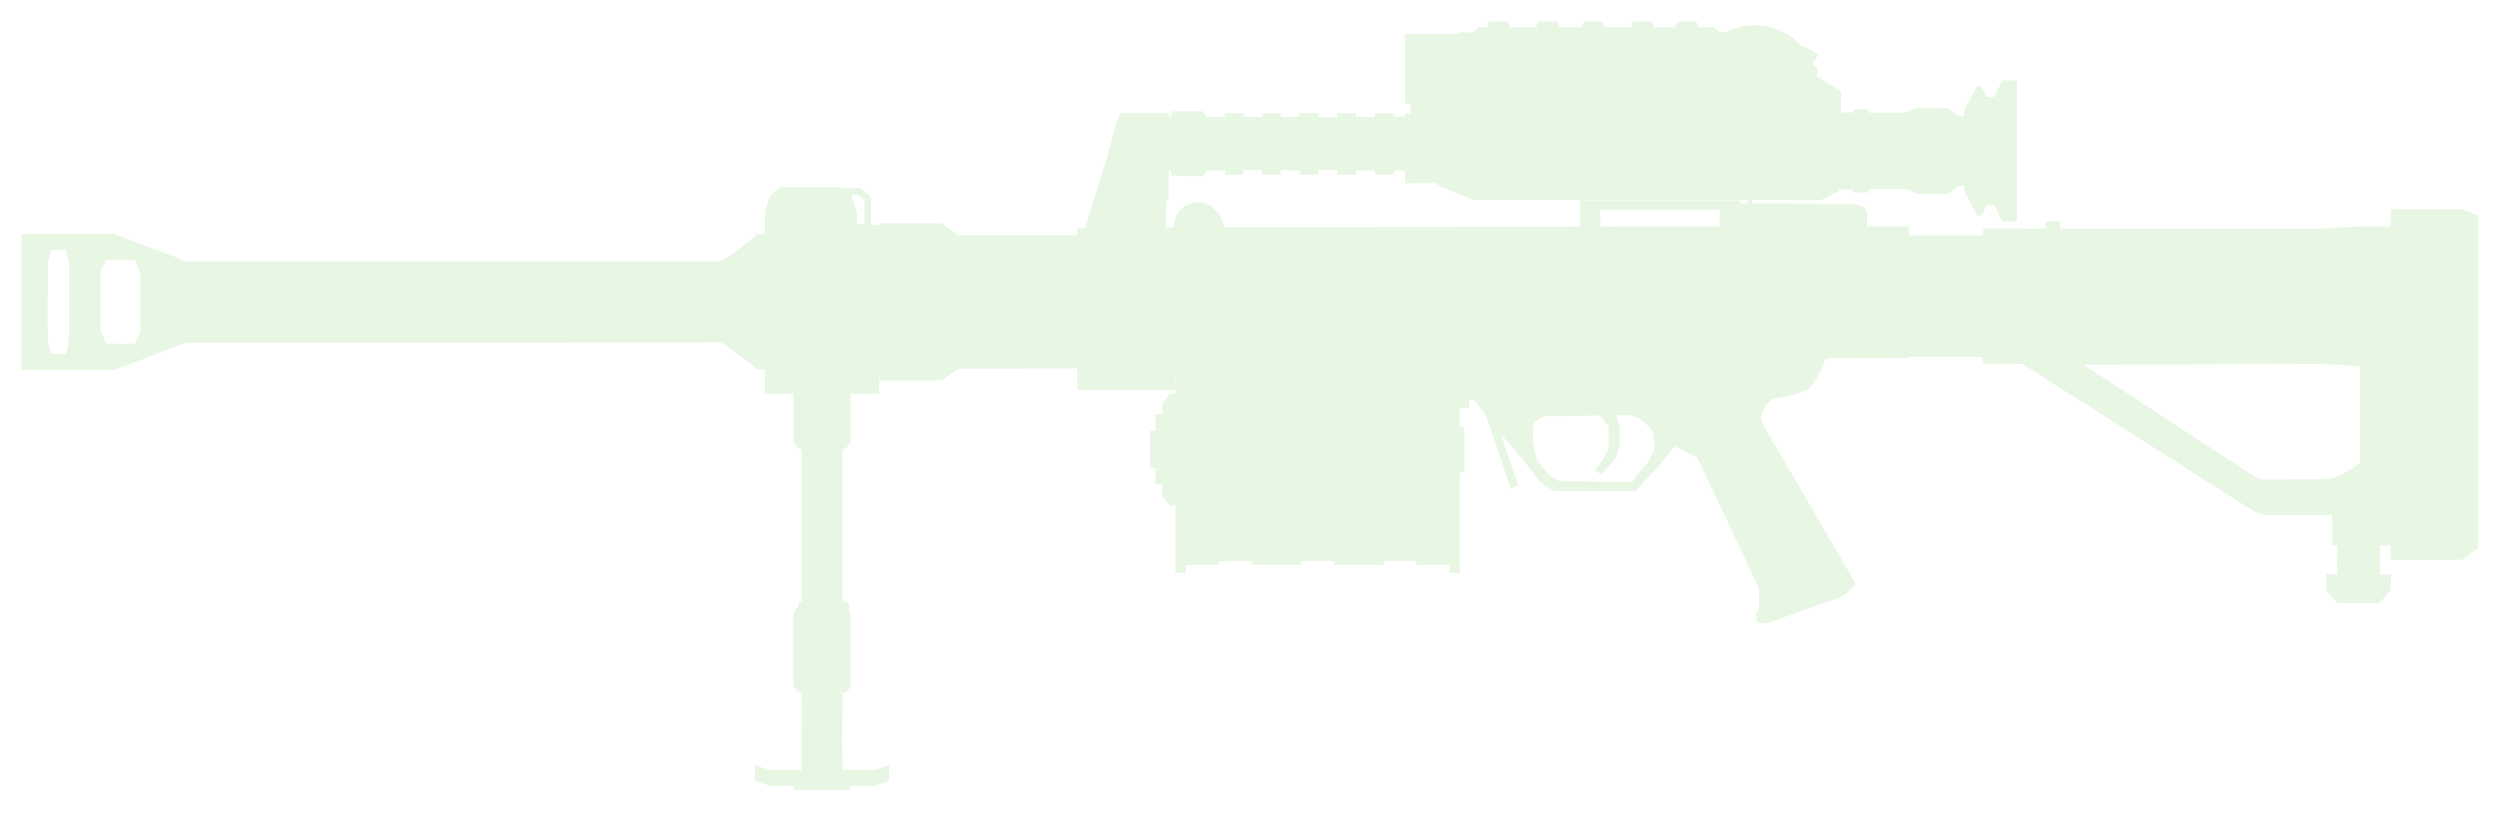
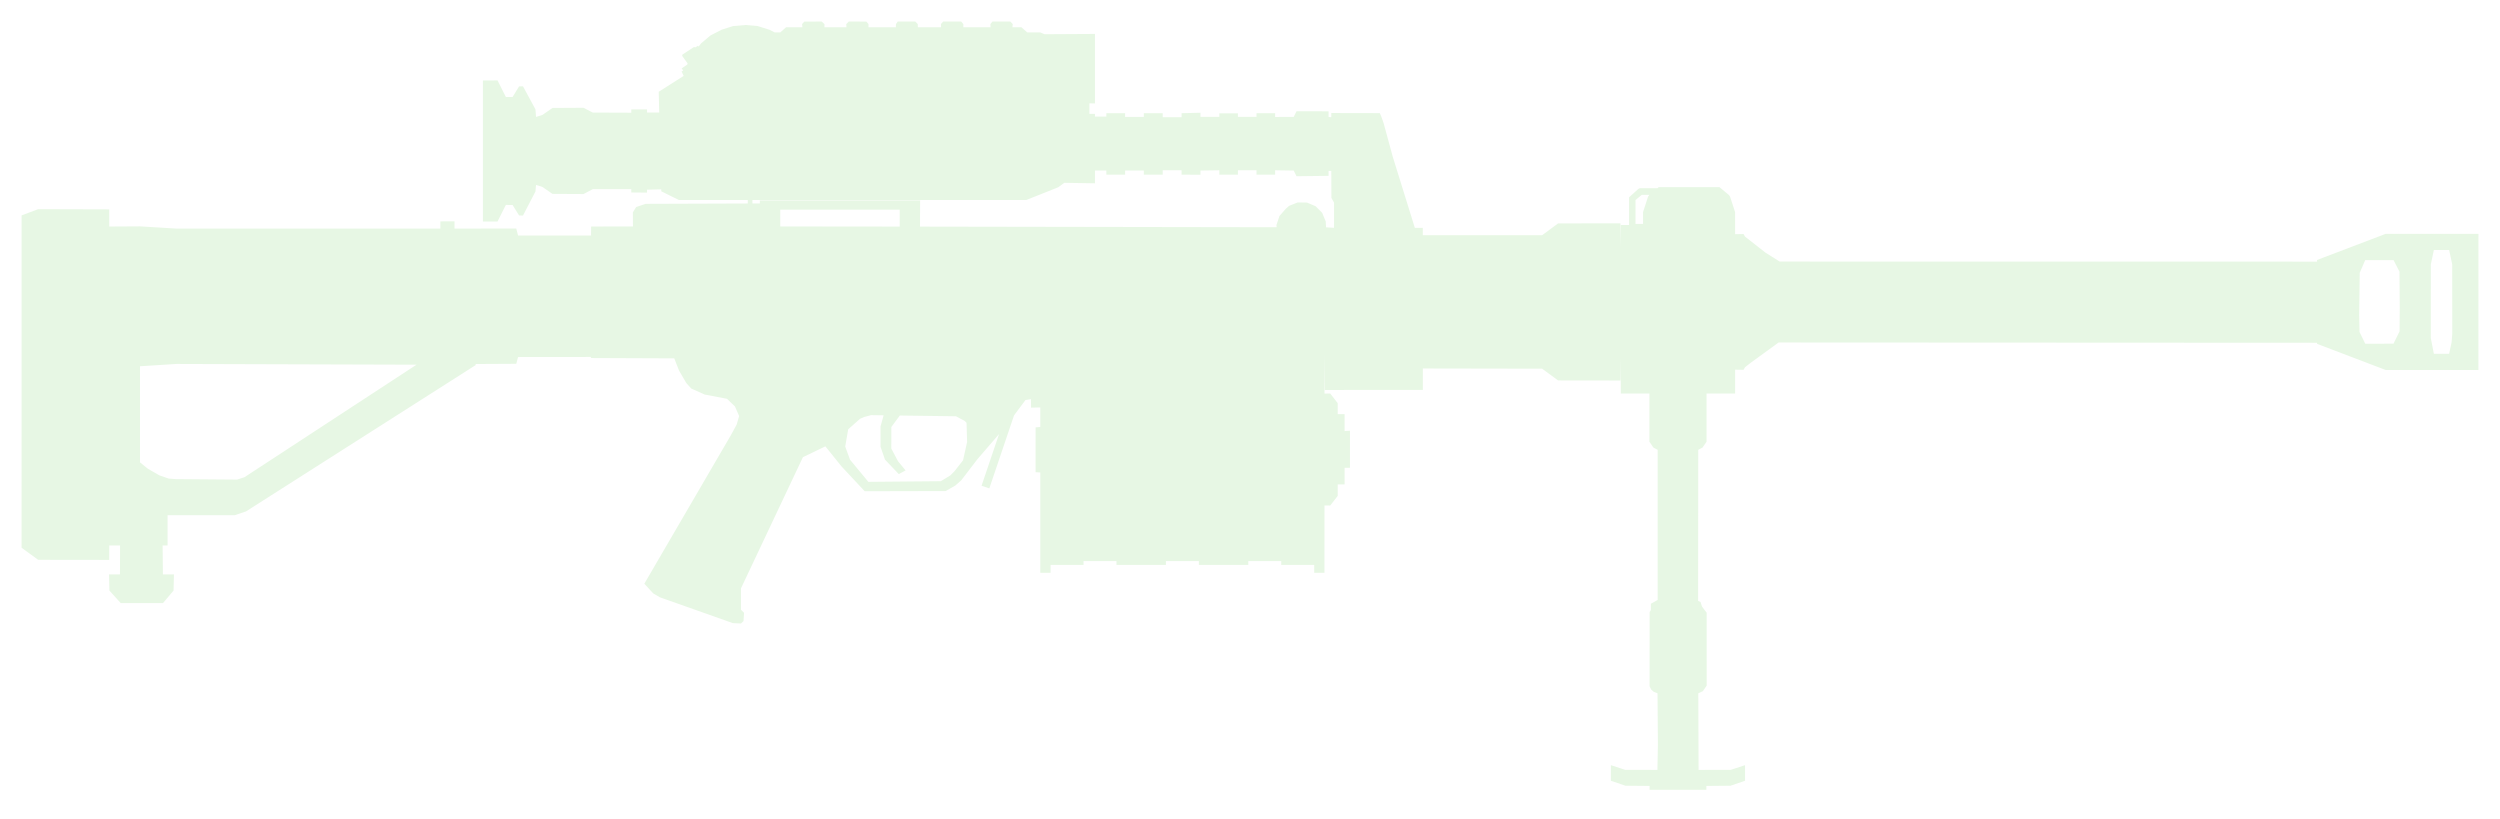
<svg xmlns="http://www.w3.org/2000/svg" width="232" height="76" viewBox="0 0 232 76">
-   <path fill="#e7f7e4" fill-rule="evenodd" d="M2.003,34.333L10.605,34.336L16.978,31.909L16.978,31.809L66.946,31.783L69.552,33.680L70.062,34.079L70.199,34.318L70.982,34.306L70.982,36.519L73.633,36.519L73.633,40.991L74.004,41.533L74.403,41.743L74.415,55.761L74.189,55.867L74.051,56.297L73.620,56.863L73.619,63.624L73.973,64.140L74.398,64.338L74.372,71.448L71.385,71.441L70.059,71.008L70.059,72.455L71.408,72.915L73.649,72.936L73.649,73.293L78.919,73.293L78.919,72.936L81.158,72.915L82.509,72.455L82.509,71.008L81.184,71.441L78.192,71.448L78.147,69.113L78.182,64.336L78.536,64.198L78.763,64.001L78.920,63.686L78.913,56.801L78.799,56.613L78.798,56.026L78.169,55.676L78.169,41.741L78.564,41.533L78.935,40.991L78.935,36.519L76.286,36.519L81.586,36.519L81.608,33.177L81.624,35.312L87.408,35.304L88.890,34.215L99.960,34.195L99.960,36.185L109.052,36.190L109.088,32.802L109.088,36.525L108.555,36.519L107.862,37.411L107.861,38.432L107.223,38.432L107.223,40.002L106.725,39.972L106.725,41.854L106.725,43.410L107.223,43.410L107.223,44.952L107.861,44.952L107.862,46.019L108.555,46.912L109.088,46.905L109.091,53.155L110.042,53.155L110.043,52.425L113.100,52.425L113.101,52.068L116.157,52.068L116.158,52.425L120.746,52.425L120.746,52.068L123.803,52.068L123.804,52.425L128.391,52.425L128.392,52.068L131.448,52.068L131.449,52.425L134.506,52.425L134.507,53.155L135.459,53.155L135.462,43.844L135.898,43.820L135.899,42.854L135.898,39.663L135.462,39.621L135.462,37.810L136.317,37.830L136.327,37.046L136.363,37.046L136.834,37.121L137.898,38.548L140.191,45.322L140.912,45.078L139.290,40.286L141.299,42.617L142.800,44.578L143.354,45.063L144.239,45.568L151.757,45.586L153.913,43.277L155.406,41.421L157.489,42.426L163.238,54.599L163.238,56.585L162.952,56.868L163.002,57.638L163.239,57.861L163.998,57.824L170.758,55.431L171.377,55.071L172.207,54.169L164.175,40.388L163.638,39.402L163.409,38.609L163.796,37.719L164.536,37.008L166.605,36.613L167.856,36.054L168.309,35.548L168.985,34.391L169.428,33.256L177.075,33.225L177.162,33.212L177.162,33.126L183.923,33.133L184.091,33.761L187.857,33.781L187.857,33.880L209.170,47.458L210.209,47.811L216.450,47.813L216.450,50.621L216.909,50.621L216.882,53.305L215.857,53.305L215.895,54.805L216.872,55.963L220.801,55.963L221.846,54.805L221.881,53.305L220.867,53.305L220.858,50.621L221.862,50.621L221.864,51.960L228.460,51.951L229.998,50.829L229.997,19.989L228.460,19.411L221.864,19.430L221.862,21.022L219.011,21.006L215.635,21.213L191.134,21.213L191.133,20.544L189.822,20.537L189.821,21.213L184.091,21.208L183.923,21.855L177.151,21.856L177.147,21.021L173.262,21.015L173.269,19.706L172.965,19.212L172.084,18.917L162.604,18.884L162.605,18.561L169.000,18.561L170.629,17.753L170.635,17.570L171.956,17.604L171.957,17.875L173.416,17.862L173.417,17.554L176.990,17.554L177.849,18.008L180.731,17.993L181.655,17.353L182.256,17.160L182.310,17.773L183.468,20.005L183.831,19.992L184.431,19.023L185.058,19.020L185.832,20.560L187.184,20.560L187.184,7.468L185.830,7.463L185.056,9.000L184.431,8.999L183.831,8.020L183.467,8.008L182.310,10.148L182.256,10.853L181.650,10.657L180.731,10.019L177.852,10.003L176.990,10.447L173.417,10.460L173.417,10.151L171.956,10.151L171.956,10.446L170.824,10.446L170.870,8.516L168.557,7.045L168.747,6.636L168.598,6.542L168.742,6.347L168.223,5.991L168.191,5.885L168.696,5.183L168.671,5.064L167.604,4.366L167.465,4.392L167.227,4.245L167.170,4.323L166.934,4.019L166.076,3.296L165.039,2.759L163.970,2.420L162.806,2.320L161.689,2.417L160.576,2.769L160.120,3.006L159.587,3.006L159.051,2.530L157.538,2.530L157.567,2.235L157.357,2.002L155.745,2.001L155.492,2.235L155.492,2.530L153.448,2.530L153.465,2.235L153.232,2.001L152.570,2.001L151.600,2.002L151.405,2.235L151.405,2.530L148.862,2.530L148.855,2.235L148.690,2.001L147.060,2.000L146.830,2.235L146.823,2.530L144.669,2.530L144.681,2.234L144.479,2.001L143.067,2.000L142.799,2.001L142.604,2.235L142.603,2.530L140.076,2.530L140.093,2.235L139.899,2.000L138.237,2.001L138.018,2.235L138.047,2.530L137.213,2.530L136.676,3.006L135.479,3.006L135.065,3.176L130.389,3.149L130.389,9.600L130.902,9.588L130.902,10.565L130.389,10.565L130.388,10.818L129.331,10.818L129.330,10.504L127.592,10.504L127.591,10.854L125.853,10.854L125.853,10.504L124.101,10.504L124.101,10.879L122.350,10.879L122.349,10.504L120.598,10.463L120.597,10.844L118.847,10.844L118.846,10.517L117.120,10.517L117.120,10.845L115.395,10.845L115.395,10.504L113.669,10.504L113.669,10.855L111.944,10.852L111.684,10.327L108.709,10.329L108.708,10.855L108.457,10.879L108.457,10.488L103.954,10.497L103.590,11.467L102.754,14.541L100.702,21.146L99.963,21.147L99.963,21.827L88.889,21.827L87.408,20.731L81.624,20.724L81.606,22.915L81.586,20.883L80.823,20.883L80.823,18.312L79.952,17.523L79.816,17.466L78.193,17.466L78.071,17.365L72.438,17.365L71.547,18.104L71.452,18.243L70.984,19.685L70.982,21.732L70.199,21.717L70.062,21.957L68.176,23.434L66.850,24.273L16.977,24.280L16.978,24.126L10.605,21.700L2.001,21.702L2.003,34.333ZM148.507,21.027L148.508,19.460L159.592,19.460L159.591,21.015L148.507,21.027ZM146.623,21.030L113.528,21.087L113.545,20.884L113.264,20.042L112.984,19.698L112.370,19.102L111.572,18.786L110.710,18.799L109.914,19.137L109.304,19.749L108.974,20.544L108.942,21.097L108.203,21.141L108.201,18.804L108.445,18.370L108.456,15.863L108.708,15.863L108.709,16.319L111.684,16.354L111.944,15.829L113.669,15.802L113.669,16.207L115.395,16.207L115.395,15.802L117.120,15.802L117.120,16.207L118.846,16.207L118.847,15.802L120.597,15.827L120.598,16.218L122.350,16.207L122.350,15.802L124.101,15.802L124.101,16.207L125.853,16.207L125.853,15.826L127.591,15.826L127.591,16.207L129.330,16.207L129.331,15.826L130.388,15.826L130.389,17.011L133.232,16.965L133.803,17.381L136.755,18.557L162.175,18.561L162.175,18.882L161.487,18.880L161.487,18.596L146.614,18.596L146.623,21.030ZM79.058,18.243L78.936,18.082L79.647,18.086L80.224,18.560L80.224,20.780L79.526,20.780L79.526,19.685L79.058,18.243ZM9.884,31.893L9.321,30.749L9.330,25.208L9.875,24.143L12.508,24.138L13.017,25.314L13.049,25.622L13.036,30.807L12.505,31.900L9.884,31.893ZM4.719,23.203L6.138,23.203L6.420,24.534L6.421,31.380L6.138,32.832L4.719,32.832L4.488,31.743L4.429,30.957L4.437,24.519L4.719,23.203ZM80.265,20.883L79.526,20.883L79.526,20.883L80.265,20.883ZM143.805,44.115L142.629,42.714L142.253,41.017L142.305,39.233L142.475,39.066L143.287,38.630L148.499,38.561L149.283,39.625L149.287,41.627L148.664,42.804L147.960,43.654L148.593,43.995L149.872,42.655L150.269,41.554L150.287,39.573L150.000,38.541L151.159,38.525L151.803,38.695L152.192,38.866L153.287,39.837L153.564,41.438L153.119,42.660L151.416,44.716L144.690,44.655L143.805,44.115ZM218.269,43.505L217.212,44.111L216.343,44.413L215.689,44.461L210.000,44.507L209.317,44.287L193.347,33.844L215.635,33.775L219.009,33.989L219.009,42.908L218.269,43.505Z" />
+   <path fill="#e7f7e4" fill-rule="evenodd" d="M2.003,19.989L2.002,50.829L3.540,51.951L10.136,51.960L10.138,50.621L11.142,50.621L11.133,53.305L10.119,53.305L10.154,54.805L11.199,55.963L15.128,55.963L16.105,54.805L16.143,53.305L15.118,53.305L15.091,50.621L15.550,50.621L15.550,47.813L21.791,47.811L22.830,47.458L44.143,33.880L44.143,33.781L47.909,33.761L48.077,33.133L54.838,33.126L54.838,33.212L54.925,33.225L62.572,33.256L63.015,34.391L63.691,35.548L64.144,36.054L65.395,36.613L67.464,37.008L68.204,37.719L68.591,38.609L68.362,39.402L67.825,40.388L59.793,54.169L60.623,55.071L61.242,55.431L68.002,57.824L68.761,57.861L68.998,57.638L69.048,56.868L68.762,56.585L68.762,54.599L74.511,42.426L76.594,41.421L78.087,43.277L80.243,45.586L87.761,45.568L88.646,45.063L89.200,44.578L90.701,42.617L92.710,40.286L91.088,45.078L91.809,45.322L94.102,38.548L95.166,37.121L95.637,37.046L95.673,37.046L95.683,37.830L96.538,37.810L96.538,39.621L96.102,39.663L96.101,42.854L96.102,43.820L96.538,43.844L96.541,53.155L97.493,53.155L97.494,52.425L100.551,52.425L100.552,52.068L103.608,52.068L103.609,52.425L108.196,52.425L108.197,52.068L111.254,52.068L111.254,52.425L115.842,52.425L115.843,52.068L118.899,52.068L118.900,52.425L121.957,52.425L121.958,53.155L122.909,53.155L122.912,46.905L123.445,46.912L124.138,46.019L124.139,44.952L124.777,44.952L124.777,43.410L125.275,43.410L125.275,41.854L125.275,39.972L124.777,40.002L124.777,38.432L124.139,38.432L124.138,37.411L123.445,36.519L122.912,36.525L122.912,32.802L122.948,36.190L132.040,36.185L132.040,34.195L143.110,34.215L144.592,35.304L150.376,35.312L150.392,33.177L150.414,36.519L155.714,36.519L153.065,36.519L153.065,40.991L153.436,41.533L153.831,41.741L153.831,55.676L153.202,56.026L153.201,56.613L153.087,56.801L153.080,63.686L153.237,64.001L153.464,64.198L153.818,64.336L153.853,69.113L153.808,71.448L150.816,71.441L149.491,71.008L149.491,72.455L150.842,72.915L153.081,72.936L153.081,73.293L158.351,73.293L158.351,72.936L160.592,72.915L161.941,72.455L161.941,71.008L160.615,71.441L157.628,71.448L157.602,64.338L158.027,64.140L158.381,63.624L158.380,56.863L157.949,56.297L157.811,55.867L157.585,55.761L157.597,41.743L157.996,41.533L158.367,40.991L158.367,36.519L161.018,36.519L161.018,34.306L161.801,34.318L161.938,34.079L162.448,33.680L165.054,31.783L215.022,31.809L215.022,31.909L221.395,34.336L229.997,34.333L229.999,21.702L221.395,21.700L215.022,24.126L215.023,24.280L165.150,24.273L163.824,23.434L161.938,21.957L161.801,21.717L161.018,21.732L161.016,19.685L160.548,18.243L160.453,18.104L159.562,17.365L153.929,17.365L153.807,17.466L152.184,17.466L152.048,17.523L151.177,18.312L151.177,20.883L150.414,20.883L150.394,22.915L150.376,20.724L144.592,20.731L143.111,21.827L132.037,21.827L132.037,21.147L131.298,21.146L129.246,14.541L128.410,11.467L128.278,11.077L128.268,11.049L128.179,10.807L128.046,10.497L123.543,10.488L123.543,10.879L123.292,10.855L123.291,10.329L120.316,10.327L120.056,10.852L118.331,10.855L118.331,10.504L116.605,10.504L116.605,10.845L114.880,10.845L114.880,10.517L113.154,10.517L113.153,10.844L111.403,10.844L111.402,10.463L109.651,10.504L109.650,10.879L107.899,10.879L107.899,10.504L106.147,10.504L106.147,10.854L104.409,10.854L104.408,10.504L102.670,10.504L102.669,10.818L101.612,10.818L101.611,10.565L101.098,10.565L101.098,9.588L101.611,9.600L101.611,3.149L96.935,3.176L96.521,3.006L95.324,3.006L94.787,2.530L93.953,2.530L93.982,2.235L93.763,2.001L92.101,2.000L91.907,2.235L91.924,2.530L89.397,2.530L89.396,2.235L89.201,2.001L88.933,2.000L87.521,2.001L87.319,2.234L87.331,2.530L85.177,2.530L85.170,2.235L84.940,2.000L83.310,2.001L83.145,2.235L83.138,2.530L80.595,2.530L80.595,2.235L80.400,2.002L79.430,2.001L78.768,2.001L78.535,2.235L78.552,2.530L76.508,2.530L76.508,2.235L76.255,2.001L74.643,2.002L74.433,2.235L74.462,2.530L72.949,2.530L72.413,3.006L71.880,3.006L71.424,2.769L70.311,2.417L69.194,2.320L68.030,2.420L66.961,2.759L65.924,3.296L65.066,4.019L64.830,4.323L64.773,4.245L64.535,4.392L64.396,4.366L63.329,5.064L63.304,5.183L63.809,5.885L63.777,5.991L63.258,6.347L63.402,6.542L63.253,6.636L63.443,7.045L61.130,8.516L61.176,10.446L60.044,10.446L60.044,10.151L58.583,10.151L58.583,10.460L55.010,10.447L54.148,10.003L51.269,10.019L50.350,10.657L49.744,10.853L49.690,10.148L48.533,8.008L48.169,8.020L47.569,8.999L46.944,9.000L46.170,7.463L44.816,7.468L44.816,20.560L46.168,20.560L46.942,19.020L47.569,19.023L48.169,19.992L48.532,20.005L49.690,17.773L49.744,17.160L50.345,17.353L51.269,17.993L54.151,18.008L55.010,17.554L58.583,17.554L58.584,17.862L60.043,17.875L60.044,17.604L61.365,17.570L61.371,17.753L63.000,18.561L69.395,18.561L69.396,18.884L59.916,18.917L59.035,19.212L58.731,19.706L58.738,21.015L54.853,21.021L54.849,21.856L48.077,21.855L47.909,21.208L42.179,21.213L42.178,20.537L40.867,20.544L40.866,21.213L16.365,21.213L12.989,21.006L10.138,21.022L10.136,19.430L3.540,19.411L2.003,19.989ZM153.929,17.365L153.929,17.365L153.929,17.365L153.929,17.365ZM128.260,11.028L128.260,11.028L128.268,11.049L128.260,11.028ZM59.041,19.210L59.041,19.210L59.035,19.212L59.041,19.210ZM85.377,21.030L85.386,18.596L70.513,18.596L70.513,18.880L69.825,18.882L69.825,18.561L95.245,18.557L98.197,17.381L98.768,16.965L101.611,17.011L101.612,15.826L102.669,15.826L102.670,16.207L104.409,16.207L104.409,15.826L106.147,15.826L106.147,16.207L107.899,16.207L107.899,15.802L109.650,15.802L109.650,16.207L111.402,16.218L111.403,15.827L113.153,15.802L113.154,16.207L114.880,16.207L114.880,15.802L116.605,15.802L116.605,16.207L118.331,16.207L118.331,15.802L120.056,15.829L120.316,16.354L123.291,16.319L123.292,15.863L123.544,15.863L123.555,18.370L123.799,18.804L123.797,21.141L123.058,21.097L123.026,20.544L122.696,19.749L122.086,19.137L121.290,18.799L120.428,18.786L119.630,19.102L119.321,19.375L118.736,20.042L118.455,20.884L118.472,21.087L85.377,21.030ZM10.135,48.351L10.135,48.351L10.135,48.351L10.135,48.351ZM12.991,42.908L12.991,33.989L16.365,33.775L38.653,33.844L22.683,44.287L22.000,44.507L16.311,44.461L15.657,44.413L14.788,44.111L13.731,43.505L12.991,42.908ZM58.584,10.615L58.584,10.615L58.584,10.615L58.584,10.615ZM59.551,10.733L59.551,10.733L59.551,10.733L59.551,10.733ZM60.043,10.616L60.043,10.616L60.043,10.616L60.043,10.616ZM60.043,10.615L60.043,10.615L60.043,10.615L60.043,10.615ZM59.457,17.508L59.457,17.508L59.457,17.508L59.457,17.508ZM60.043,17.461L60.043,17.461L60.043,17.461L60.043,17.461ZM72.409,21.015L72.408,19.460L83.492,19.460L83.493,21.027L72.409,21.015ZM84.040,43.654L83.336,42.804L82.713,41.627L82.717,39.625L83.501,38.561L88.713,38.630L89.525,39.066L89.695,39.233L89.747,41.017L89.371,42.714L88.585,43.719L88.195,44.115L87.310,44.655L80.584,44.716L78.881,42.660L78.436,41.438L78.713,39.837L79.808,38.866L80.197,38.695L80.841,38.525L82.000,38.541L81.713,39.573L81.715,41.462L82.128,42.655L83.407,43.995L84.040,43.654ZM123.544,12.294L123.544,12.294L123.544,12.294L123.544,12.294ZM106.148,15.112L106.148,15.112L106.148,15.112L106.148,15.112ZM111.402,15.521L111.402,15.521L111.402,15.521L111.402,15.521ZM124.137,39.197L124.137,39.197L124.137,39.197L124.137,39.197ZM123.620,43.119L123.620,43.119L123.620,43.119L123.620,43.119ZM152.353,18.086L153.064,18.082L152.942,18.243L152.474,19.685L152.474,20.780L151.776,20.780L151.776,18.560L152.353,18.086ZM151.735,20.883L152.474,20.883L152.474,20.883L151.735,20.883ZM218.931,29.222L218.983,25.314L219.492,24.138L222.125,24.143L222.670,25.208L222.696,28.515L222.679,30.749L222.116,31.893L219.495,31.900L218.964,30.807L218.931,29.222ZM225.862,23.203L227.281,23.203L227.563,24.519L227.571,30.957L227.512,31.743L227.281,32.832L225.862,32.832L225.579,31.380L225.580,24.534L225.862,23.203ZM229.787,34.218L229.787,34.218L229.787,34.218L229.787,34.218Z" />
</svg>
